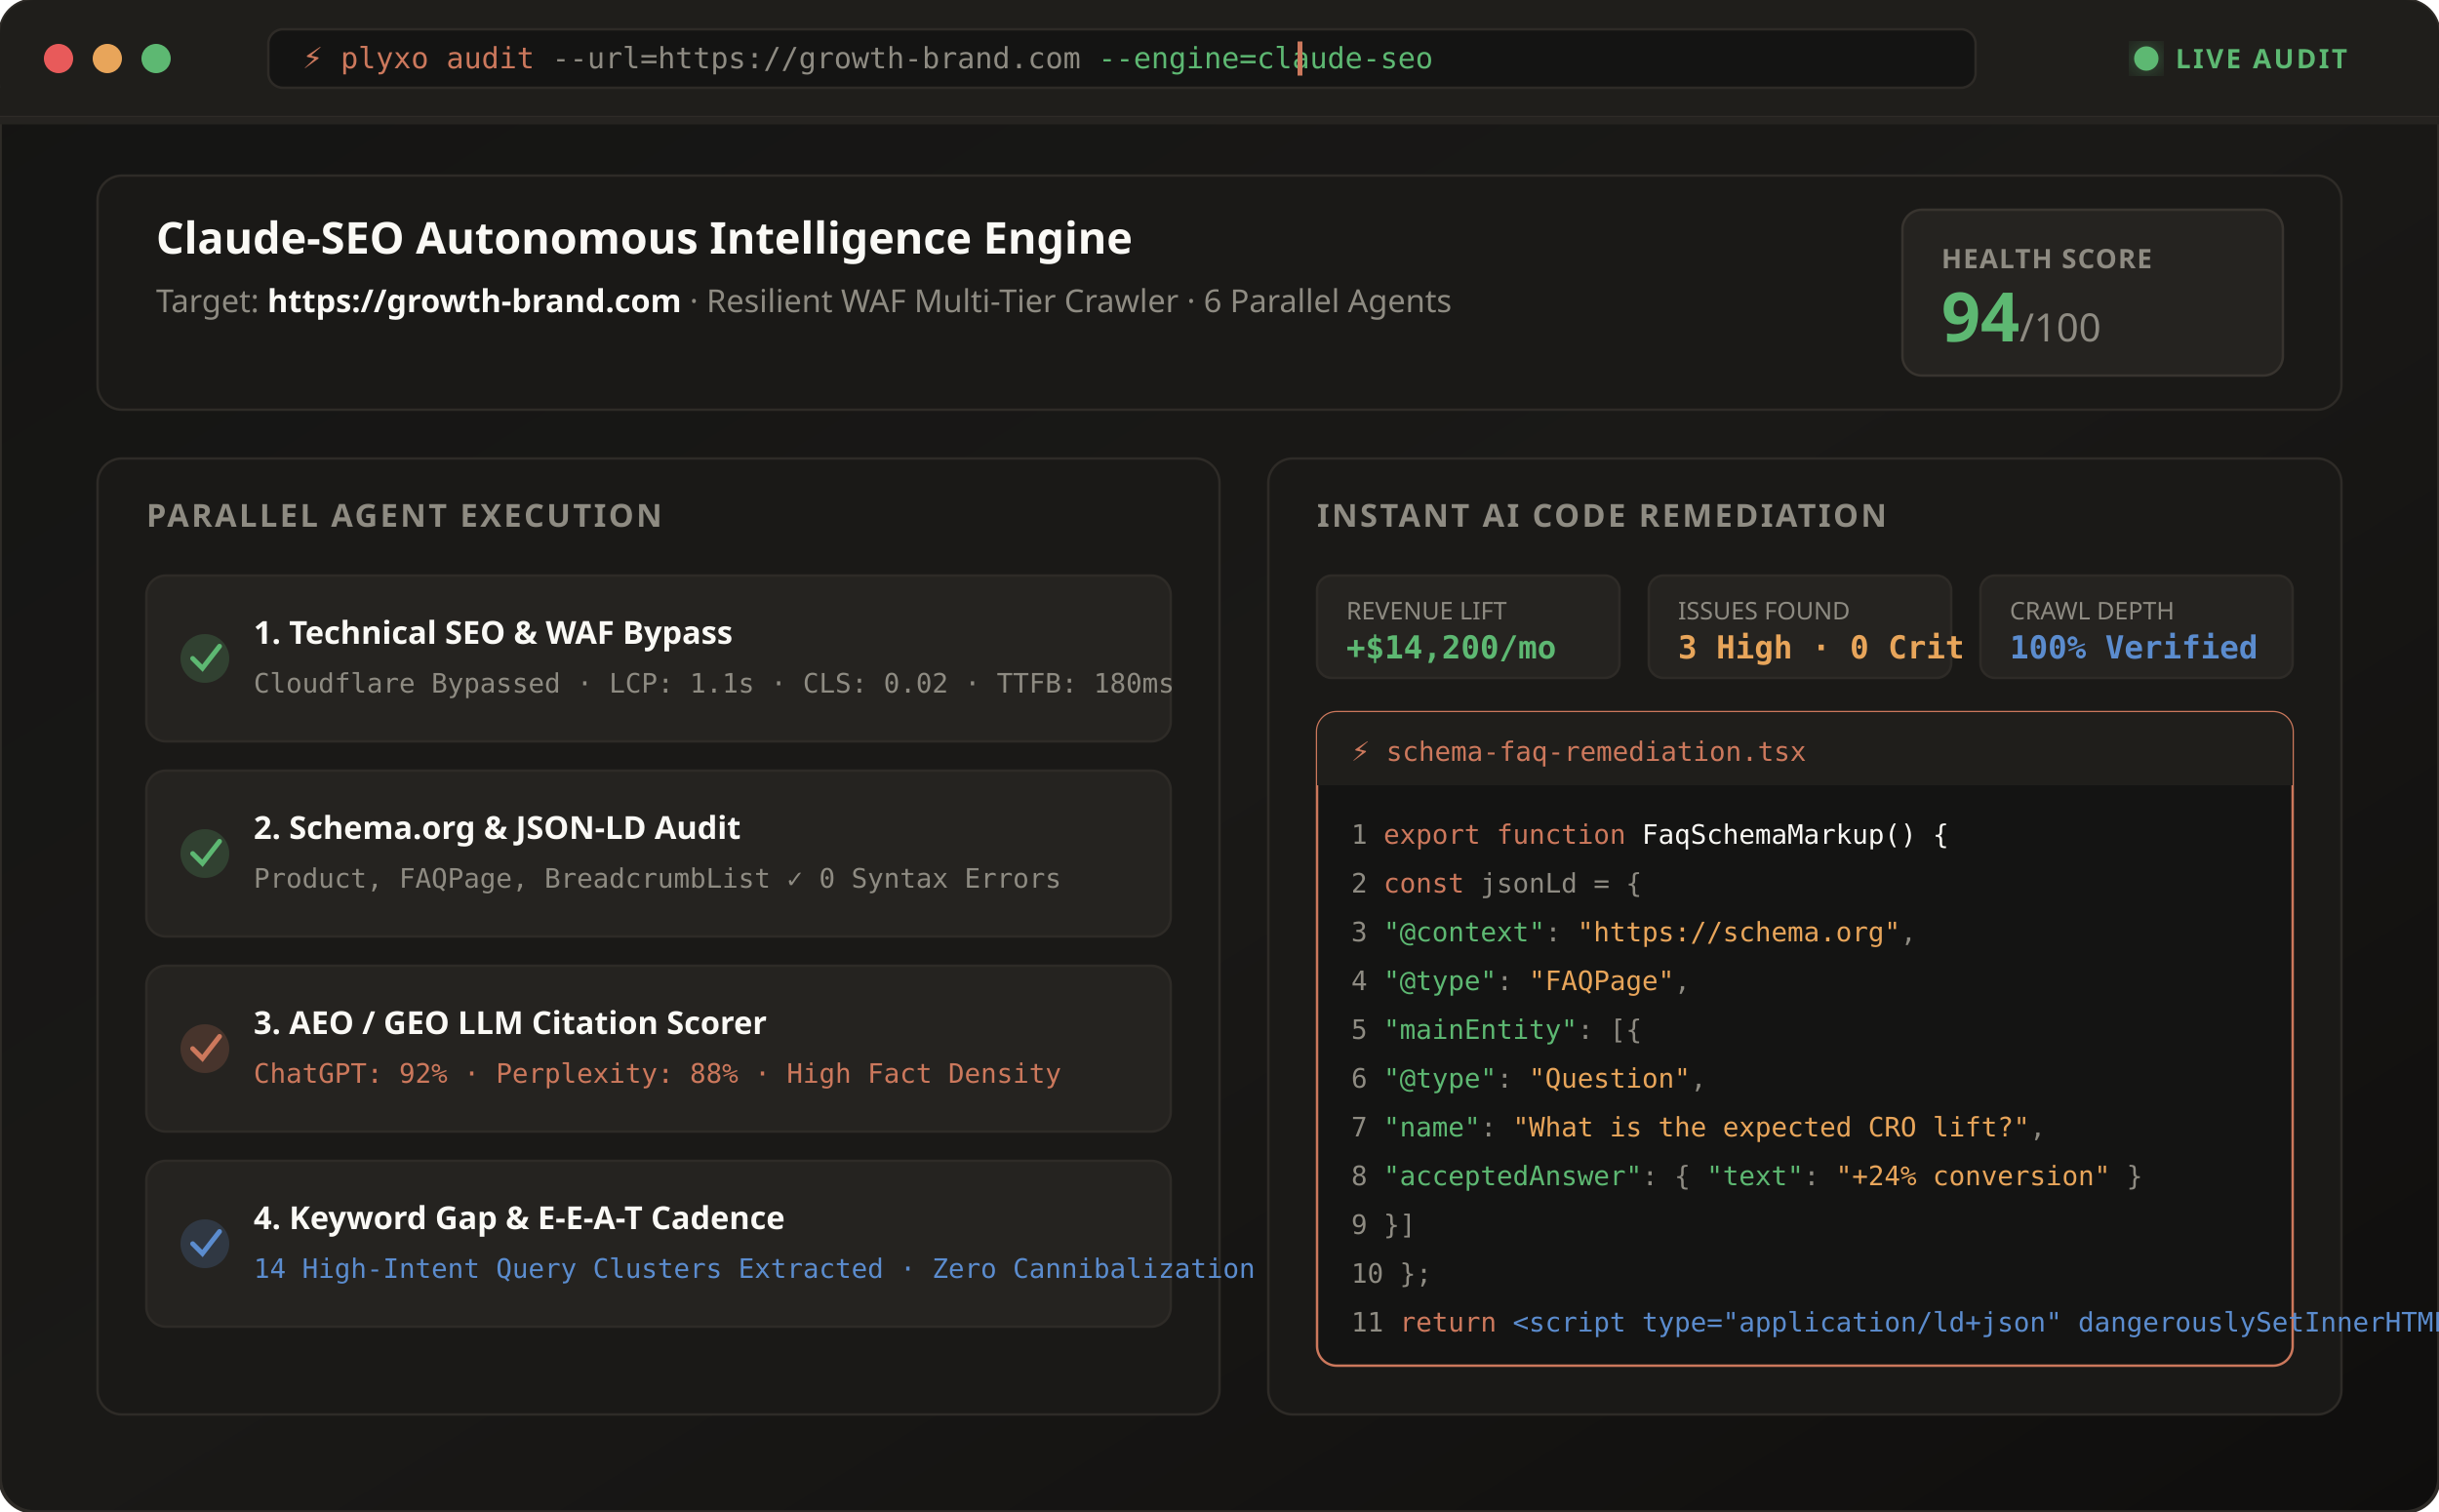
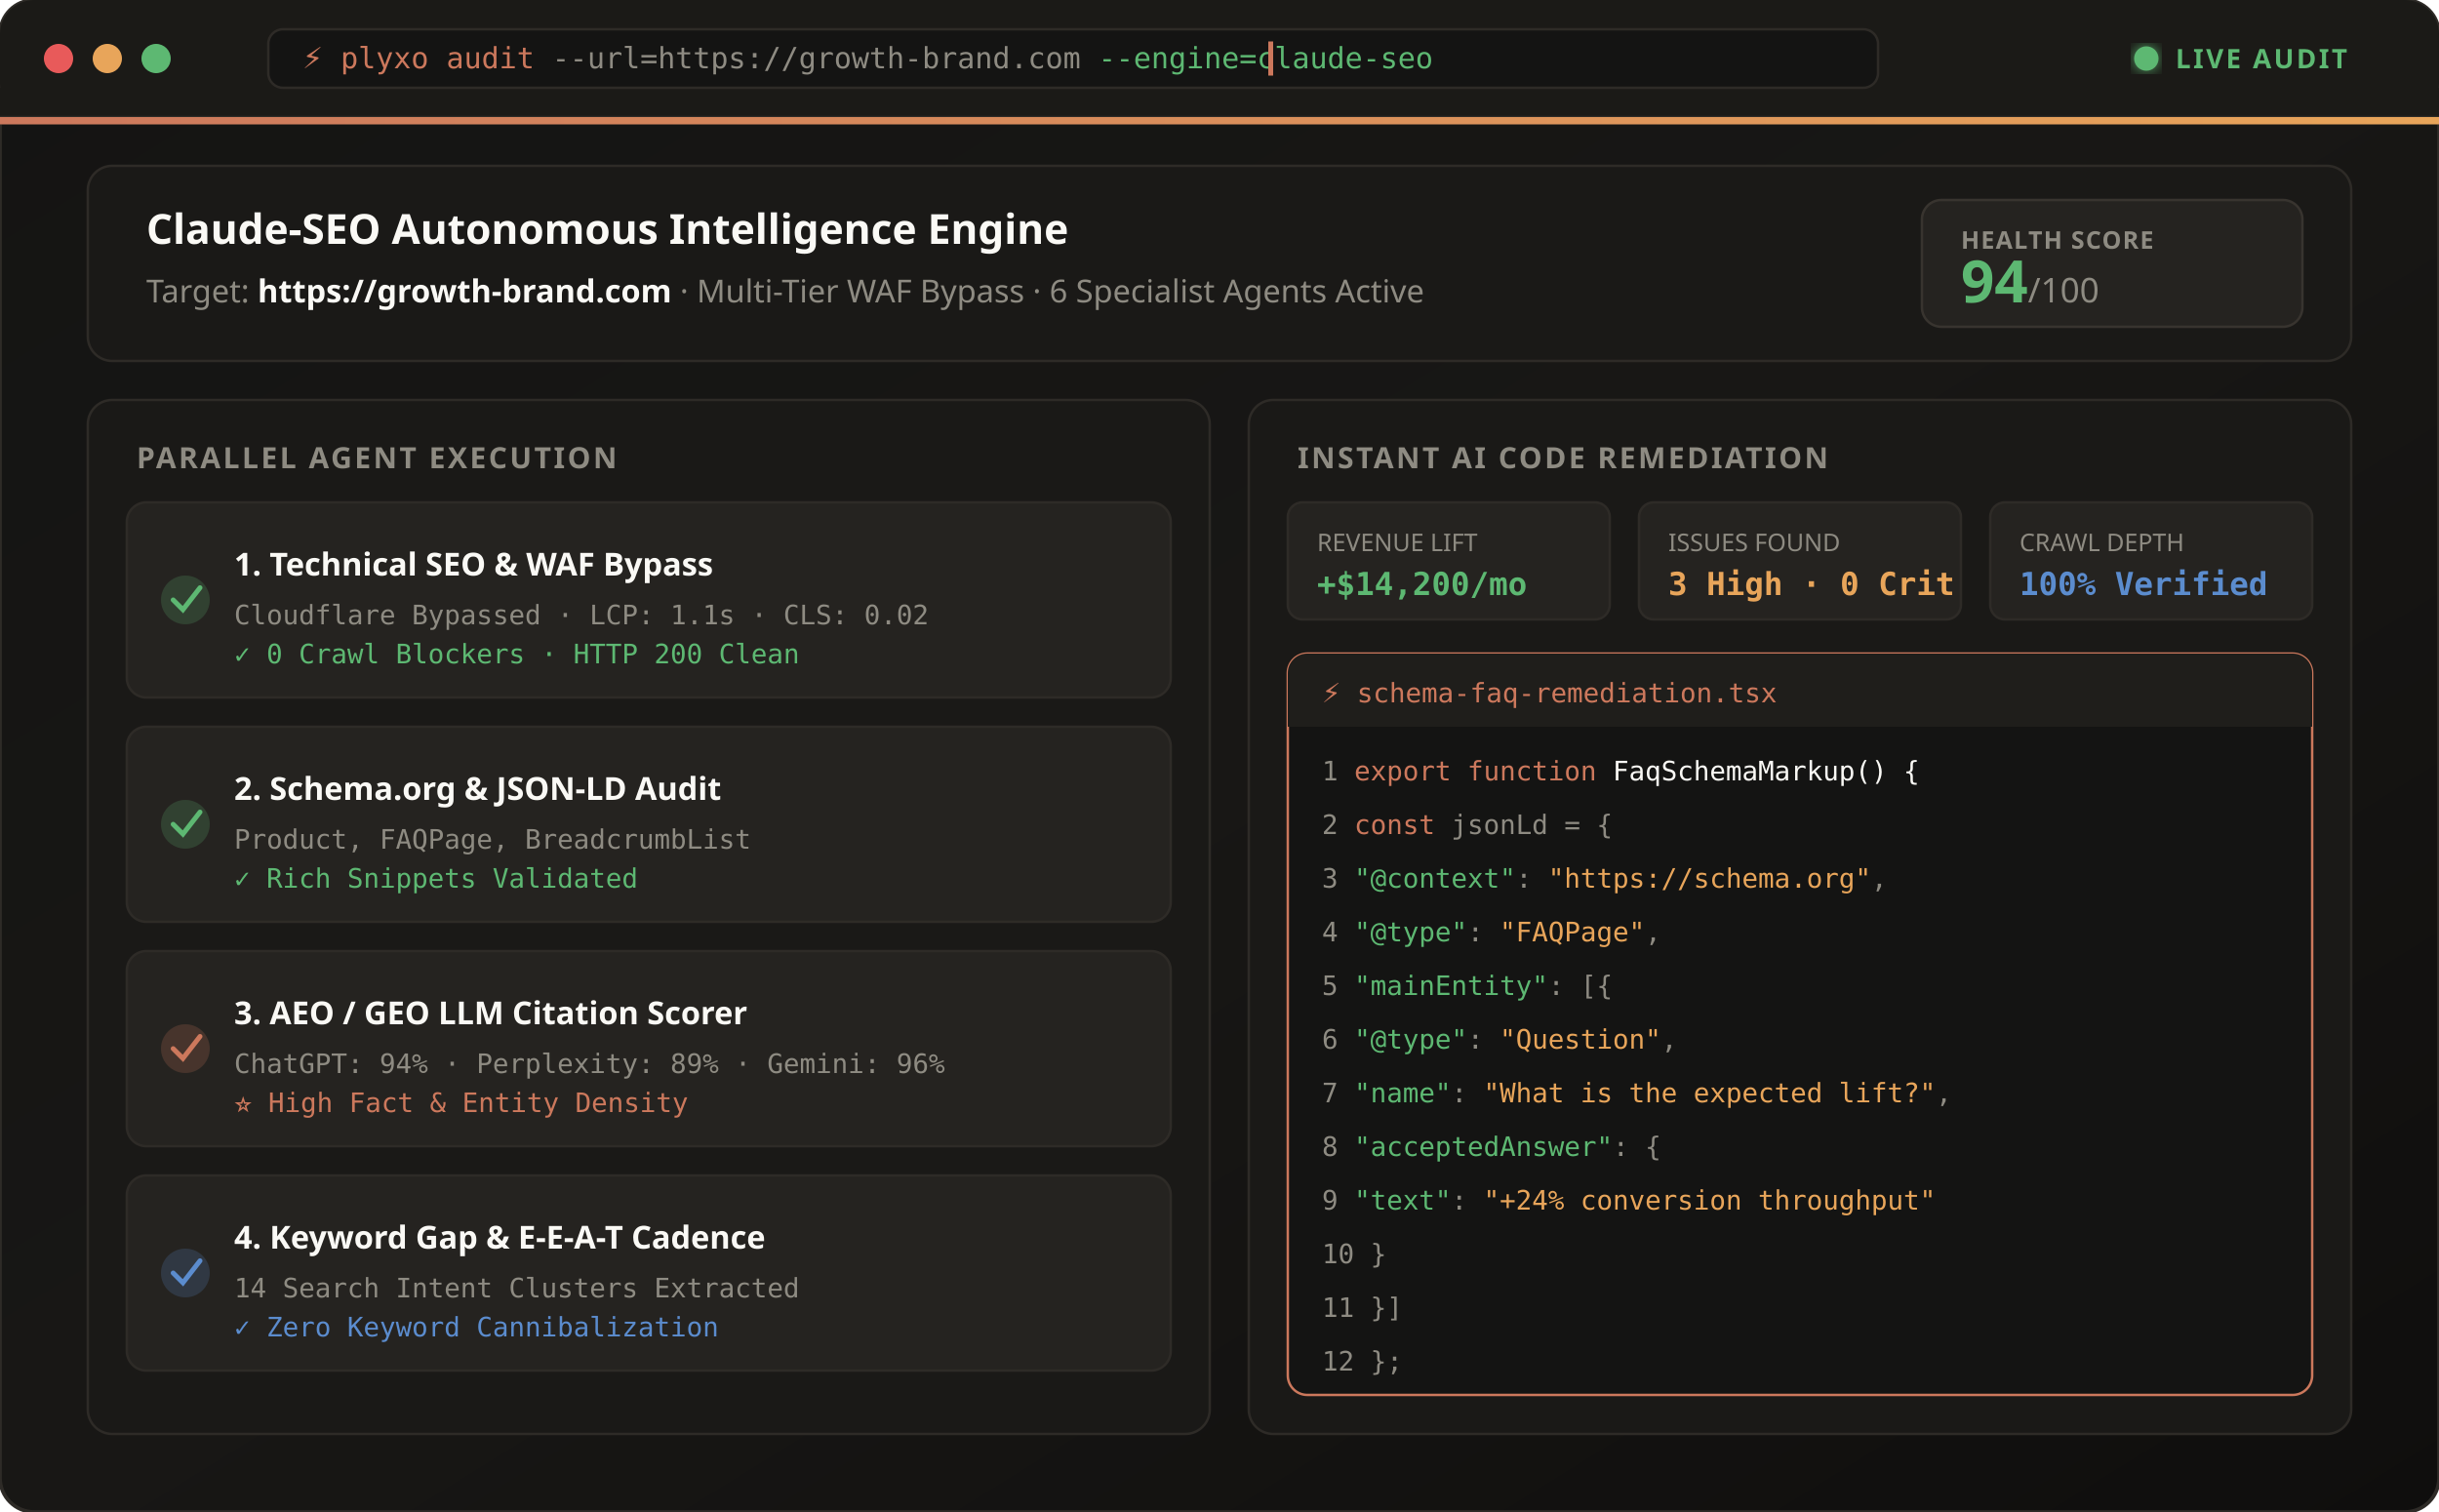
<svg xmlns="http://www.w3.org/2000/svg" viewBox="0 0 1000 620" width="100%" height="100%">
  <defs>
    <linearGradient id="bgGrad" x1="0%" y1="0%" x2="100%" y2="100%">
      <stop offset="0%" stop-color="#141413" />
-       <stop offset="50%" stop-color="#1a1917" />
+       <stop offset="50%" stop-color="#181715" />
      <stop offset="100%" stop-color="#0f0e0d" />
    </linearGradient>
    <linearGradient id="brandGrad" x1="0%" y1="0%" x2="100%" y2="0%">
      <stop offset="0%" stop-color="#cc785c" />
      <stop offset="100%" stop-color="#e8a55a" />
    </linearGradient>
-     <linearGradient id="scoreGrad" x1="0%" y1="0%" x2="100%" y2="0%">
-       <stop offset="0%" stop-color="#5db872" />
-       <stop offset="100%" stop-color="#4ea863" />
-     </linearGradient>
-     <filter id="glow" x="-20%" y="-20%" width="140%" height="140%">
-       <feGaussianBlur stdDeviation="6" result="blur" />
+     <filter id="glow">
+       <feGaussianBlur stdDeviation="3" result="blur" />
      <feComposite in="SourceGraphic" in2="blur" operator="over" />
    </filter>
  </defs>
  <style>
-     @keyframes pulse { 0%, 100% { opacity: 1; transform: scale(1); } 50% { opacity: 0.5; transform: scale(1.05); } }
-     @keyframes scanProgress { 0% { width: 0%; } 50% { width: 68%; } 100% { width: 100%; } }
-     @keyframes fadeInStep1 { 0%, 10% { opacity: 0; transform: translateY(4px); } 20%, 100% { opacity: 1; transform: translateY(0); } }
-     @keyframes fadeInStep2 { 0%, 30% { opacity: 0; transform: translateY(4px); } 40%, 100% { opacity: 1; transform: translateY(0); } }
-     @keyframes fadeInStep3 { 0%, 50% { opacity: 0; transform: translateY(4px); } 60%, 100% { opacity: 1; transform: translateY(0); } }
-     @keyframes fadeInStep4 { 0%, 70% { opacity: 0; transform: translateY(4px); } 80%, 100% { opacity: 1; transform: translateY(0); } }
-     @keyframes codeGlow { 0%, 100% { stroke-opacity: 0.3; } 50% { stroke-opacity: 0.9; } }
+     @keyframes pulse { 0%, 100% { opacity: 1; transform: scale(1); } 50% { opacity: 0.4; transform: scale(1.1); } }
+     @keyframes progressBar { 0% { transform: scaleX(0); } 60%, 100% { transform: scaleX(1); } }
+     @keyframes checkGlow { 0%, 100% { opacity: 0.8; } 50% { opacity: 1; filter: drop-shadow(0 0 4px #5db872); } }
    @keyframes blink { 0%, 49% { opacity: 1; } 50%, 100% { opacity: 0; } }
+     @keyframes codeBorder { 0%, 100% { stroke: #38342f; } 50% { stroke: #cc785c; } }

-     .pulse-dot { animation: pulse 2s infinite ease-in-out; transform-origin: 880px 28px; }
-     .scan-bar { animation: scanProgress 6s infinite cubic-bezier(0.4, 0, 0.2, 1); }
-     .step-1 { animation: fadeInStep1 6s infinite; }
-     .step-2 { animation: fadeInStep2 6s infinite; }
-     .step-3 { animation: fadeInStep3 6s infinite; }
-     .step-4 { animation: fadeInStep4 6s infinite; }
+     .pulse-dot { animation: pulse 2s infinite ease-in-out; transform-origin: 880px 24px; }
+     .scan-line { transform-origin: left; animation: progressBar 4s infinite cubic-bezier(0.16, 1, 0.3, 1); }
+     .status-check { animation: checkGlow 2.5s infinite ease-in-out; }
    .cursor { animation: blink 1s infinite; }
-     .code-box { animation: codeGlow 3s infinite ease-in-out; }
+     .code-card { animation: codeBorder 3s infinite ease-in-out; }
  </style>
  <rect width="1000" height="620" rx="14" fill="url(#bgGrad)" stroke="#2e2b27" stroke-width="1.5" />
-   <rect x="0" y="0" width="1000" height="48" rx="14" fill="#1f1e1b" />
-   <rect x="0" y="36" width="1000" height="12" fill="#1f1e1b" />
+   <rect x="0" y="0" width="1000" height="48" rx="14" fill="#1b1a17" />
+   <rect x="0" y="36" width="1000" height="12" fill="#1b1a17" />
  <line x1="0" y1="48" x2="1000" y2="48" stroke="#2e2b27" stroke-width="1" />
  <circle cx="24" cy="24" r="6" fill="#e85a5a" />
  <circle cx="44" cy="24" r="6" fill="#e8a55a" />
  <circle cx="64" cy="24" r="6" fill="#5db872" />
-   <rect x="110" y="12" width="700" height="24" rx="6" fill="#141413" stroke="#2e2b27" />
-   <text x="124" y="28" font-family="'JetBrains Mono', 'Fira Code', monospace" font-size="12" fill="#8e8b82">
+   <rect x="110" y="12" width="660" height="24" rx="6" fill="#141413" stroke="#2e2b27" />
+   <text x="124" y="28" font-family="'JetBrains Mono', monospace" font-size="12" fill="#8e8b82">
    <tspan fill="#cc785c">⚡ plyxo audit</tspan> --url=https://growth-brand.com <tspan fill="#5db872">--engine=claude-seo</tspan>
  </text>
-   <rect x="532" y="17" width="2" height="14" fill="#cc785c" class="cursor" />
+   <rect x="520" y="17" width="2" height="14" fill="#cc785c" class="cursor" />
  <g class="pulse-dot">
    <circle cx="880" cy="24" r="5" fill="#5db872" filter="url(#glow)" />
  </g>
  <text x="892" y="28" font-family="'Segoe UI', system-ui, sans-serif" font-size="11" font-weight="700" fill="#5db872" letter-spacing="1">LIVE AUDIT</text>
  <rect x="0" y="48" width="1000" height="3" fill="#252320" />
-   <rect x="0" y="48" height="3" fill="url(#brandGrad)" class="scan-bar" />
-   <g transform="translate(40, 72)">
-     <rect x="0" y="0" width="920" height="96" rx="10" fill="#1a1917" stroke="#2e2b27" />
-     <text x="24" y="32" font-family="'Segoe UI', system-ui, sans-serif" font-size="18" font-weight="700" fill="#faf9f5">
+   <rect x="0" y="48" width="1000" height="3" fill="url(#brandGrad)" class="scan-line" />
+   <g transform="translate(36, 68)">
+     <rect x="0" y="0" width="928" height="80" rx="10" fill="#1a1917" stroke="#2e2b27" />
+     <text x="24" y="32" font-family="'Segoe UI', system-ui, sans-serif" font-size="17" font-weight="700" fill="#faf9f5">
      Claude-SEO Autonomous Intelligence Engine
    </text>
    <text x="24" y="56" font-family="'Segoe UI', system-ui, sans-serif" font-size="13" fill="#8e8b82">
-       Target: <tspan fill="#faf9f5" font-weight="600">https://growth-brand.com</tspan> · Resilient WAF Multi-Tier Crawler · 6 Parallel Agents
+       Target: <tspan fill="#faf9f5" font-weight="600">https://growth-brand.com</tspan> · Multi-Tier WAF Bypass · 6 Specialist Agents Active
    </text>
-     <rect x="740" y="14" width="156" height="68" rx="8" fill="#252320" stroke="#38342f" />
-     <text x="756" y="38" font-family="'Segoe UI', system-ui, sans-serif" font-size="11" font-weight="600" fill="#8e8b82" letter-spacing="0.5">HEALTH SCORE</text>
-     <text x="756" y="68" font-family="'Segoe UI', system-ui, sans-serif" font-size="28" font-weight="800" fill="#5db872">94<tspan font-size="16" font-weight="500" fill="#8e8b82">/100</tspan>
+     <rect x="752" y="14" width="156" height="52" rx="8" fill="#252320" stroke="#38342f" />
+     <text x="768" y="34" font-family="'Segoe UI', sans-serif" font-size="10" font-weight="600" fill="#8e8b82" letter-spacing="0.5">HEALTH SCORE</text>
+     <text x="768" y="56" font-family="'Segoe UI', sans-serif" font-size="24" font-weight="800" fill="#5db872">94<tspan font-size="14" font-weight="500" fill="#8e8b82">/100</tspan>
    </text>
  </g>
-   <g transform="translate(40, 188)">
-     <rect x="0" y="0" width="460" height="392" rx="10" fill="#1a1917" stroke="#2e2b27" />
-     <text x="20" y="28" font-family="'Segoe UI', system-ui, sans-serif" font-size="13" font-weight="700" fill="#8e8b82" letter-spacing="1">
+   <g transform="translate(36, 164)">
+     <rect x="0" y="0" width="460" height="424" rx="10" fill="#1a1917" stroke="#2e2b27" />
+     <text x="20" y="28" font-family="'Segoe UI', system-ui, sans-serif" font-size="12" font-weight="700" fill="#8e8b82" letter-spacing="1">
      PARALLEL AGENT EXECUTION
    </text>
-     <g class="step-1" transform="translate(20, 48)">
-       <rect x="0" y="0" width="420" height="68" rx="8" fill="#252320" stroke="#2e2b27" />
-       <circle cx="24" cy="34" r="10" fill="#5db872" opacity="0.2" />
-       <path d="M19 34 L23 38 L30 29" stroke="#5db872" stroke-width="2" fill="none" stroke-linecap="round" />
-       <text x="44" y="28" font-family="'Segoe UI', system-ui, sans-serif" font-size="13" font-weight="700" fill="#faf9f5">1. Technical SEO &amp; WAF Bypass</text>
-       <text x="44" y="48" font-family="'JetBrains Mono', monospace" font-size="11" fill="#8e8b82">Cloudflare Bypassed · LCP: 1.1s · CLS: 0.02 · TTFB: 180ms</text>
+     <g transform="translate(16, 42)">
+       <rect x="0" y="0" width="428" height="80" rx="8" fill="#252320" stroke="#2e2b27" />
+       <circle cx="24" cy="40" r="10" fill="#5db872" opacity="0.2" class="status-check" />
+       <path d="M19 40 L23 44 L30 35" stroke="#5db872" stroke-width="2" fill="none" stroke-linecap="round" />
+       <text x="44" y="30" font-family="'Segoe UI', sans-serif" font-size="13" font-weight="700" fill="#faf9f5">1. Technical SEO &amp; WAF Bypass</text>
+       <text x="44" y="50" font-family="'JetBrains Mono', monospace" font-size="11" fill="#8e8b82">Cloudflare Bypassed · LCP: 1.1s · CLS: 0.02</text>
+       <text x="44" y="66" font-family="'JetBrains Mono', monospace" font-size="11" fill="#5db872">✓ 0 Crawl Blockers · HTTP 200 Clean</text>
    </g>
-     <g class="step-2" transform="translate(20, 128)">
-       <rect x="0" y="0" width="420" height="68" rx="8" fill="#252320" stroke="#2e2b27" />
-       <circle cx="24" cy="34" r="10" fill="#5db872" opacity="0.2" />
-       <path d="M19 34 L23 38 L30 29" stroke="#5db872" stroke-width="2" fill="none" stroke-linecap="round" />
-       <text x="44" y="28" font-family="'Segoe UI', system-ui, sans-serif" font-size="13" font-weight="700" fill="#faf9f5">2. Schema.org &amp; JSON-LD Audit</text>
-       <text x="44" y="48" font-family="'JetBrains Mono', monospace" font-size="11" fill="#8e8b82">Product, FAQPage, BreadcrumbList ✓ 0 Syntax Errors</text>
+     <g transform="translate(16, 134)">
+       <rect x="0" y="0" width="428" height="80" rx="8" fill="#252320" stroke="#2e2b27" />
+       <circle cx="24" cy="40" r="10" fill="#5db872" opacity="0.2" class="status-check" />
+       <path d="M19 40 L23 44 L30 35" stroke="#5db872" stroke-width="2" fill="none" stroke-linecap="round" />
+       <text x="44" y="30" font-family="'Segoe UI', sans-serif" font-size="13" font-weight="700" fill="#faf9f5">2. Schema.org &amp; JSON-LD Audit</text>
+       <text x="44" y="50" font-family="'JetBrains Mono', monospace" font-size="11" fill="#8e8b82">Product, FAQPage, BreadcrumbList</text>
+       <text x="44" y="66" font-family="'JetBrains Mono', monospace" font-size="11" fill="#5db872">✓ Rich Snippets Validated</text>
    </g>
-     <g class="step-3" transform="translate(20, 208)">
-       <rect x="0" y="0" width="420" height="68" rx="8" fill="#252320" stroke="#2e2b27" />
-       <circle cx="24" cy="34" r="10" fill="#cc785c" opacity="0.2" />
-       <path d="M19 34 L23 38 L30 29" stroke="#cc785c" stroke-width="2" fill="none" stroke-linecap="round" />
-       <text x="44" y="28" font-family="'Segoe UI', system-ui, sans-serif" font-size="13" font-weight="700" fill="#faf9f5">3. AEO / GEO LLM Citation Scorer</text>
-       <text x="44" y="48" font-family="'JetBrains Mono', monospace" font-size="11" fill="#cc785c">ChatGPT: 92% · Perplexity: 88% · High Fact Density</text>
+     <g transform="translate(16, 226)">
+       <rect x="0" y="0" width="428" height="80" rx="8" fill="#252320" stroke="#2e2b27" />
+       <circle cx="24" cy="40" r="10" fill="#cc785c" opacity="0.2" class="status-check" />
+       <path d="M19 40 L23 44 L30 35" stroke="#cc785c" stroke-width="2" fill="none" stroke-linecap="round" />
+       <text x="44" y="30" font-family="'Segoe UI', sans-serif" font-size="13" font-weight="700" fill="#faf9f5">3. AEO / GEO LLM Citation Scorer</text>
+       <text x="44" y="50" font-family="'JetBrains Mono', monospace" font-size="11" fill="#8e8b82">ChatGPT: 94% · Perplexity: 89% · Gemini: 96%</text>
+       <text x="44" y="66" font-family="'JetBrains Mono', monospace" font-size="11" fill="#cc785c">⭐ High Fact &amp; Entity Density</text>
    </g>
-     <g class="step-4" transform="translate(20, 288)">
-       <rect x="0" y="0" width="420" height="68" rx="8" fill="#252320" stroke="#2e2b27" />
-       <circle cx="24" cy="34" r="10" fill="#5b8cce" opacity="0.2" />
-       <path d="M19 34 L23 38 L30 29" stroke="#5b8cce" stroke-width="2" fill="none" stroke-linecap="round" />
-       <text x="44" y="28" font-family="'Segoe UI', system-ui, sans-serif" font-size="13" font-weight="700" fill="#faf9f5">4. Keyword Gap &amp; E-E-A-T Cadence</text>
-       <text x="44" y="48" font-family="'JetBrains Mono', monospace" font-size="11" fill="#5b8cce">14 High-Intent Query Clusters Extracted · Zero Cannibalization</text>
+     <g transform="translate(16, 318)">
+       <rect x="0" y="0" width="428" height="80" rx="8" fill="#252320" stroke="#2e2b27" />
+       <circle cx="24" cy="40" r="10" fill="#5b8cce" opacity="0.2" class="status-check" />
+       <path d="M19 40 L23 44 L30 35" stroke="#5b8cce" stroke-width="2" fill="none" stroke-linecap="round" />
+       <text x="44" y="30" font-family="'Segoe UI', sans-serif" font-size="13" font-weight="700" fill="#faf9f5">4. Keyword Gap &amp; E-E-A-T Cadence</text>
+       <text x="44" y="50" font-family="'JetBrains Mono', monospace" font-size="11" fill="#8e8b82">14 Search Intent Clusters Extracted</text>
+       <text x="44" y="66" font-family="'JetBrains Mono', monospace" font-size="11" fill="#5b8cce">✓ Zero Keyword Cannibalization</text>
    </g>
  </g>
-   <g transform="translate(520, 188)">
-     <rect x="0" y="0" width="440" height="392" rx="10" fill="#1a1917" stroke="#2e2b27" />
-     <text x="20" y="28" font-family="'Segoe UI', system-ui, sans-serif" font-size="13" font-weight="700" fill="#8e8b82" letter-spacing="1">
+   <g transform="translate(512, 164)">
+     <rect x="0" y="0" width="452" height="424" rx="10" fill="#1a1917" stroke="#2e2b27" />
+     <text x="20" y="28" font-family="'Segoe UI', system-ui, sans-serif" font-size="12" font-weight="700" fill="#8e8b82" letter-spacing="1">
      INSTANT AI CODE REMEDIATION
    </text>
-     <g transform="translate(20, 48)">
-       <rect x="0" y="0" width="124" height="42" rx="6" fill="#252320" stroke="#2e2b27" />
-       <text x="12" y="18" font-family="'Segoe UI', sans-serif" font-size="10" fill="#8e8b82">REVENUE LIFT</text>
-       <text x="12" y="34" font-family="'JetBrains Mono', monospace" font-size="13" font-weight="700" fill="#5db872">+$14,200/mo</text>
-       <rect x="136" y="0" width="124" height="42" rx="6" fill="#252320" stroke="#2e2b27" />
-       <text x="148" y="18" font-family="'Segoe UI', sans-serif" font-size="10" fill="#8e8b82">ISSUES FOUND</text>
-       <text x="148" y="34" font-family="'JetBrains Mono', monospace" font-size="13" font-weight="700" fill="#e8a55a">3 High · 0 Crit</text>
-       <rect x="272" y="0" width="128" height="42" rx="6" fill="#252320" stroke="#2e2b27" />
-       <text x="284" y="18" font-family="'Segoe UI', sans-serif" font-size="10" fill="#8e8b82">CRAWL DEPTH</text>
-       <text x="284" y="34" font-family="'JetBrains Mono', monospace" font-size="13" font-weight="700" fill="#5b8cce">100% Verified</text>
+     <g transform="translate(16, 42)">
+       <rect x="0" y="0" width="132" height="48" rx="6" fill="#252320" stroke="#2e2b27" />
+       <text x="12" y="20" font-family="'Segoe UI', sans-serif" font-size="10" fill="#8e8b82">REVENUE LIFT</text>
+       <text x="12" y="38" font-family="'JetBrains Mono', monospace" font-size="13" font-weight="700" fill="#5db872">+$14,200/mo</text>
+       <rect x="144" y="0" width="132" height="48" rx="6" fill="#252320" stroke="#2e2b27" />
+       <text x="12" y="20" font-family="'Segoe UI', sans-serif" font-size="10" fill="#8e8b82" transform="translate(144, 0)">ISSUES FOUND</text>
+       <text x="12" y="38" font-family="'JetBrains Mono', monospace" font-size="13" font-weight="700" fill="#e8a55a" transform="translate(144, 0)">3 High · 0 Crit</text>
+       <rect x="288" y="0" width="132" height="48" rx="6" fill="#252320" stroke="#2e2b27" />
+       <text x="12" y="20" font-family="'Segoe UI', sans-serif" font-size="10" fill="#8e8b82" transform="translate(288, 0)">CRAWL DEPTH</text>
+       <text x="12" y="38" font-family="'JetBrains Mono', monospace" font-size="13" font-weight="700" fill="#5b8cce" transform="translate(288, 0)">100% Verified</text>
    </g>
-     <g transform="translate(20, 104)">
-       <rect x="0" y="0" width="400" height="268" rx="8" fill="#141413" stroke="#cc785c" stroke-width="1" class="code-box" />
-       <rect x="0" y="0" width="400" height="30" rx="8" fill="#1f1e1b" />
-       <rect x="0" y="22" width="400" height="8" fill="#1f1e1b" />
+     <g transform="translate(16, 104)">
+       <rect x="0" y="0" width="420" height="304" rx="8" fill="#141413" stroke="#cc785c" stroke-width="1" class="code-card" />
+       <rect x="0" y="0" width="420" height="30" rx="8" fill="#1f1e1b" />
+       <rect x="0" y="22" width="420" height="8" fill="#1f1e1b" />
      <text x="14" y="20" font-family="'JetBrains Mono', monospace" font-size="11" fill="#cc785c">⚡ schema-faq-remediation.tsx</text>
-       <text x="14" y="54" font-family="'JetBrains Mono', monospace" font-size="11" fill="#8e8b82">1  <tspan fill="#cc785c">export function</tspan>
+       <text x="14" y="52" font-family="'JetBrains Mono', monospace" font-size="11" fill="#8e8b82">1  <tspan fill="#cc785c">export function</tspan>
        <tspan fill="#faf9f5">FaqSchemaMarkup() {</tspan>
      </text>
      <text x="14" y="74" font-family="'JetBrains Mono', monospace" font-size="11" fill="#8e8b82">2    <tspan fill="#cc785c">const</tspan> jsonLd = {</text>
-       <text x="14" y="94" font-family="'JetBrains Mono', monospace" font-size="11" fill="#8e8b82">3      <tspan fill="#5db872">"@context"</tspan>: <tspan fill="#e8a55a">"https://schema.org"</tspan>,</text>
-       <text x="14" y="114" font-family="'JetBrains Mono', monospace" font-size="11" fill="#8e8b82">4      <tspan fill="#5db872">"@type"</tspan>: <tspan fill="#e8a55a">"FAQPage"</tspan>,</text>
-       <text x="14" y="134" font-family="'JetBrains Mono', monospace" font-size="11" fill="#8e8b82">5      <tspan fill="#5db872">"mainEntity"</tspan>: [{</text>
-       <text x="14" y="154" font-family="'JetBrains Mono', monospace" font-size="11" fill="#8e8b82">6        <tspan fill="#5db872">"@type"</tspan>: <tspan fill="#e8a55a">"Question"</tspan>,</text>
-       <text x="14" y="174" font-family="'JetBrains Mono', monospace" font-size="11" fill="#8e8b82">7        <tspan fill="#5db872">"name"</tspan>: <tspan fill="#e8a55a">"What is the expected CRO lift?"</tspan>,</text>
-       <text x="14" y="194" font-family="'JetBrains Mono', monospace" font-size="11" fill="#8e8b82">8        <tspan fill="#5db872">"acceptedAnswer"</tspan>: { <tspan fill="#5db872">"text"</tspan>: <tspan fill="#e8a55a">"+24% conversion"</tspan> }</text>
-       <text x="14" y="214" font-family="'JetBrains Mono', monospace" font-size="11" fill="#8e8b82">9      }]</text>
-       <text x="14" y="234" font-family="'JetBrains Mono', monospace" font-size="11" fill="#8e8b82">10   };</text>
-       <text x="14" y="254" font-family="'JetBrains Mono', monospace" font-size="11" fill="#8e8b82">11   <tspan fill="#cc785c">return</tspan>
-         <tspan fill="#5b8cce">&lt;script type="application/ld+json" dangerouslySetInnerHTML={{ __html: JSON.stringify(jsonLd) }} /&gt;</tspan>;</text>
+       <text x="14" y="96" font-family="'JetBrains Mono', monospace" font-size="11" fill="#8e8b82">3      <tspan fill="#5db872">"@context"</tspan>: <tspan fill="#e8a55a">"https://schema.org"</tspan>,</text>
+       <text x="14" y="118" font-family="'JetBrains Mono', monospace" font-size="11" fill="#8e8b82">4      <tspan fill="#5db872">"@type"</tspan>: <tspan fill="#e8a55a">"FAQPage"</tspan>,</text>
+       <text x="14" y="140" font-family="'JetBrains Mono', monospace" font-size="11" fill="#8e8b82">5      <tspan fill="#5db872">"mainEntity"</tspan>: [{</text>
+       <text x="14" y="162" font-family="'JetBrains Mono', monospace" font-size="11" fill="#8e8b82">6        <tspan fill="#5db872">"@type"</tspan>: <tspan fill="#e8a55a">"Question"</tspan>,</text>
+       <text x="14" y="184" font-family="'JetBrains Mono', monospace" font-size="11" fill="#8e8b82">7        <tspan fill="#5db872">"name"</tspan>: <tspan fill="#e8a55a">"What is the expected lift?"</tspan>,</text>
+       <text x="14" y="206" font-family="'JetBrains Mono', monospace" font-size="11" fill="#8e8b82">8        <tspan fill="#5db872">"acceptedAnswer"</tspan>: {</text>
+       <text x="14" y="228" font-family="'JetBrains Mono', monospace" font-size="11" fill="#8e8b82">9          <tspan fill="#5db872">"text"</tspan>: <tspan fill="#e8a55a">"+24% conversion throughput"</tspan>
+       </text>
+       <text x="14" y="250" font-family="'JetBrains Mono', monospace" font-size="11" fill="#8e8b82">10       }</text>
+       <text x="14" y="272" font-family="'JetBrains Mono', monospace" font-size="11" fill="#8e8b82">11     }]</text>
+       <text x="14" y="294" font-family="'JetBrains Mono', monospace" font-size="11" fill="#8e8b82">12   };</text>
    </g>
  </g>
</svg>
